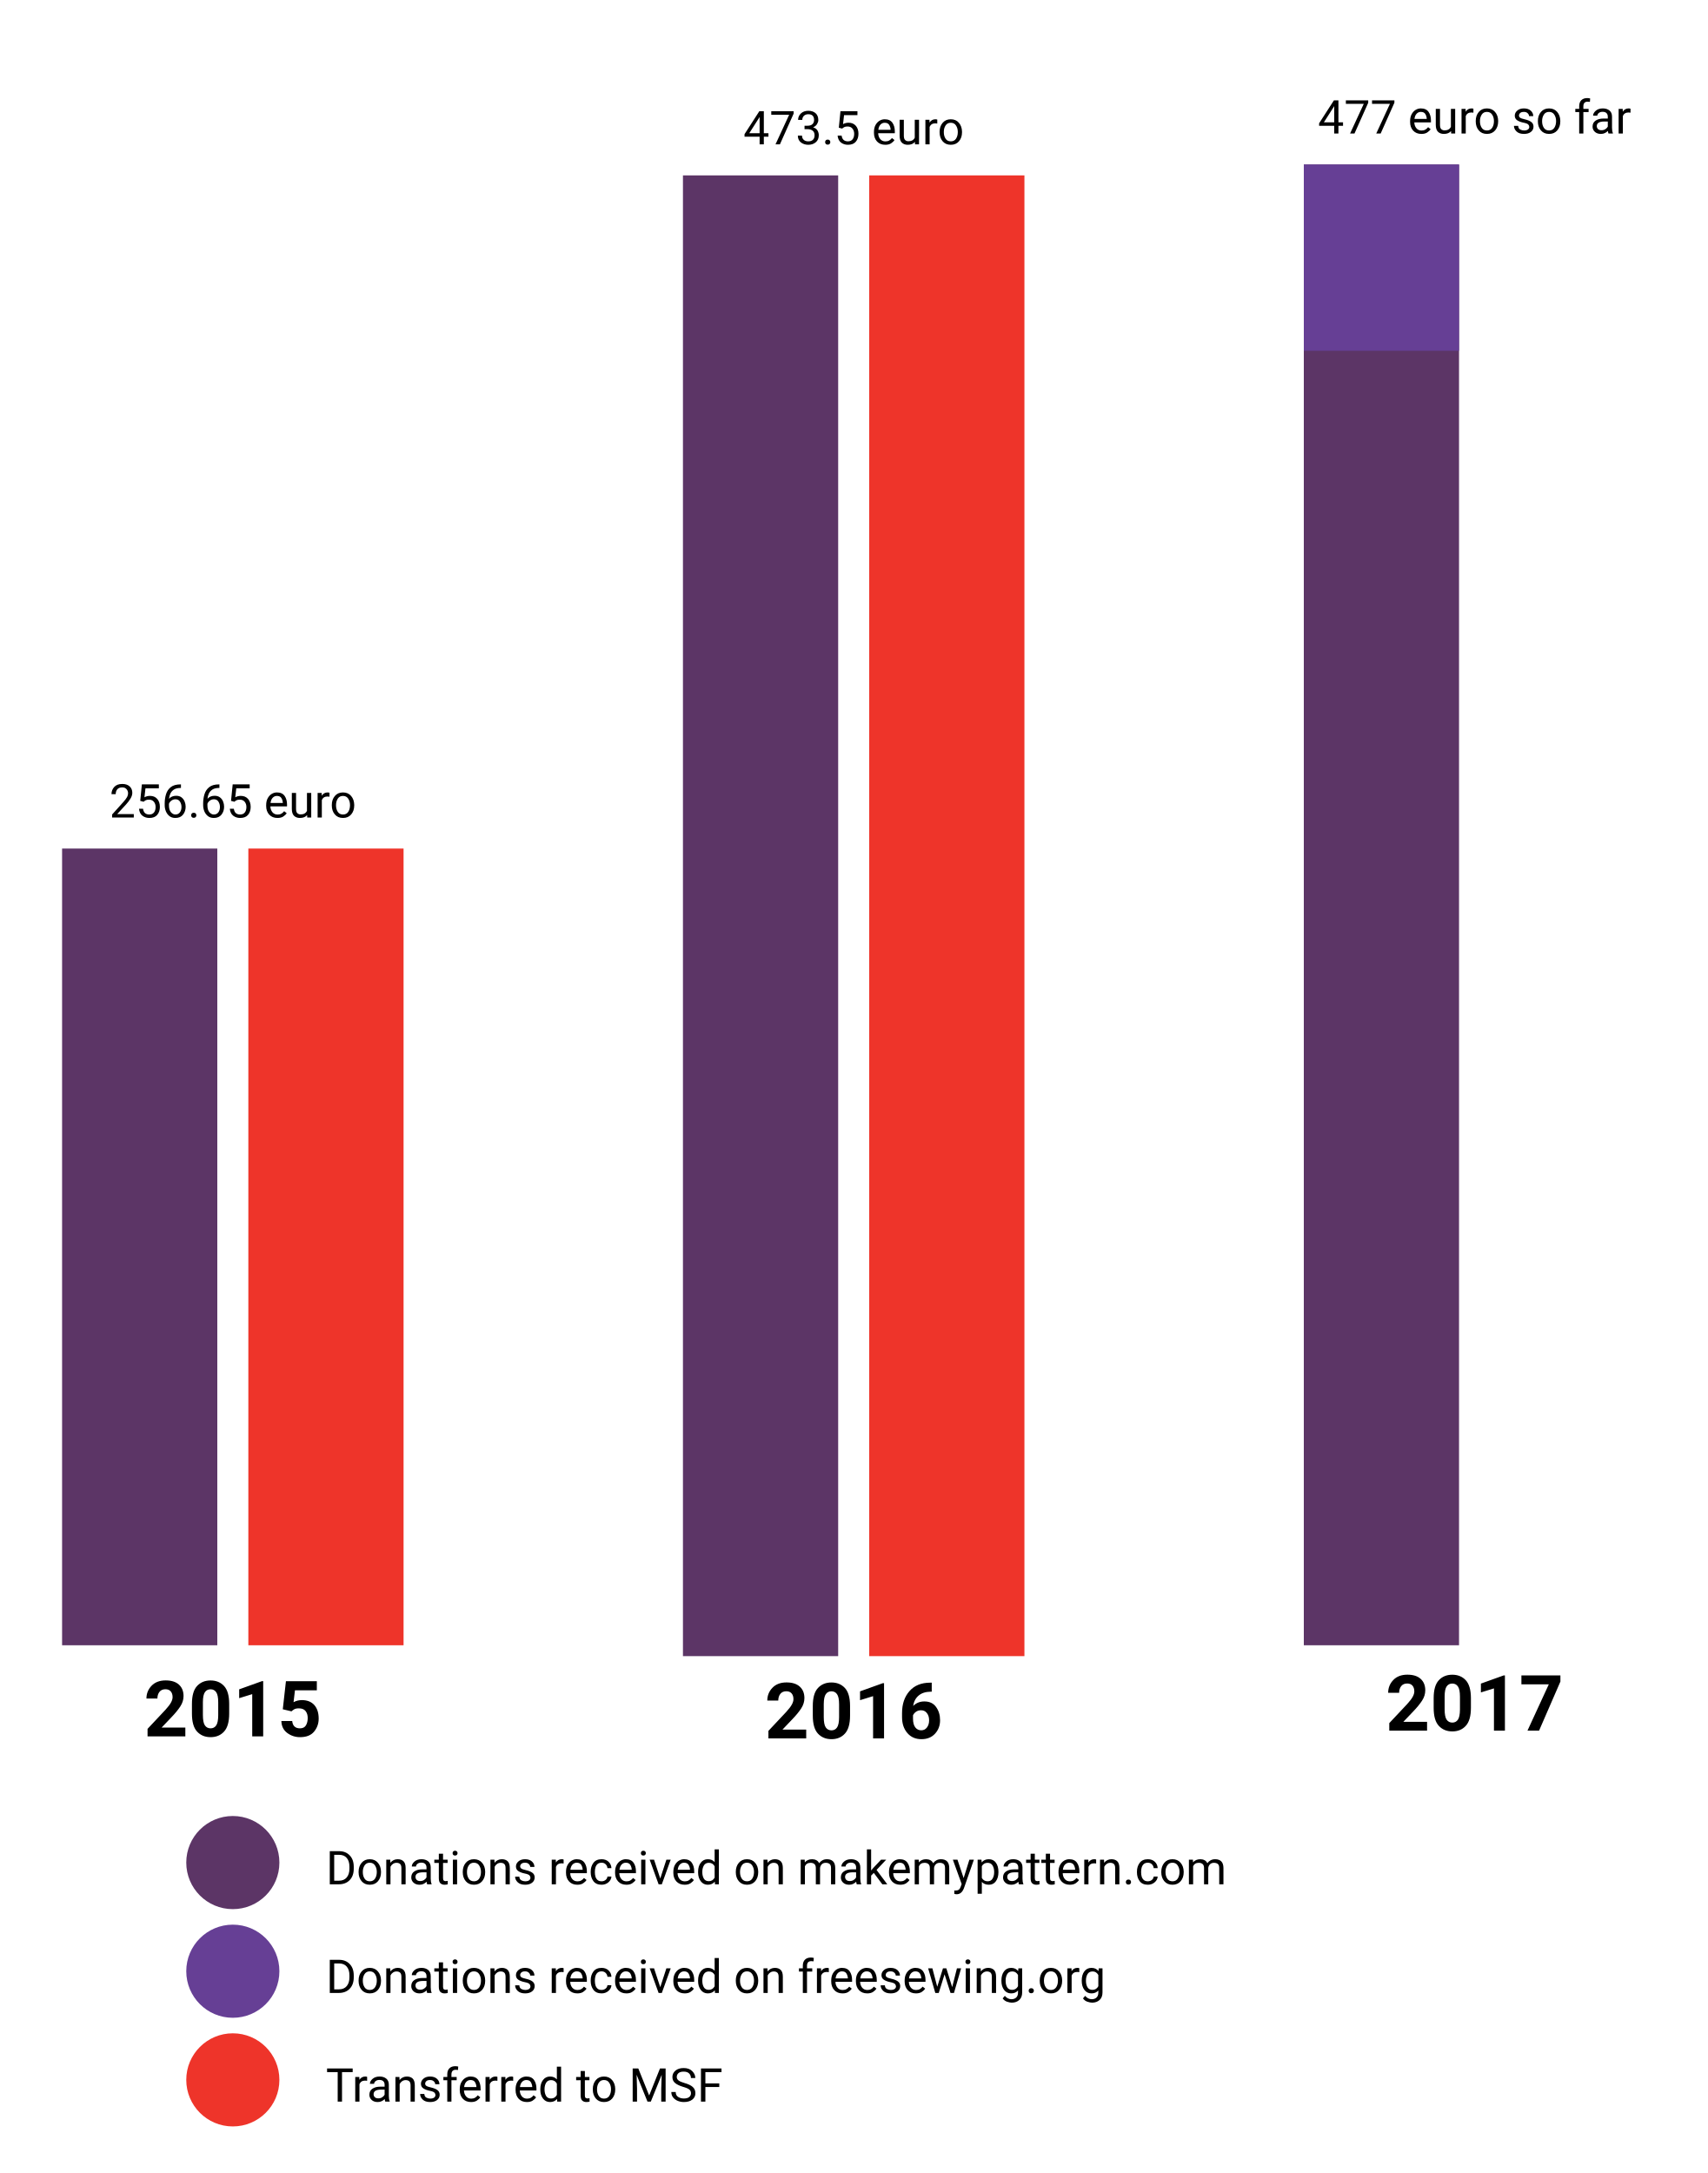
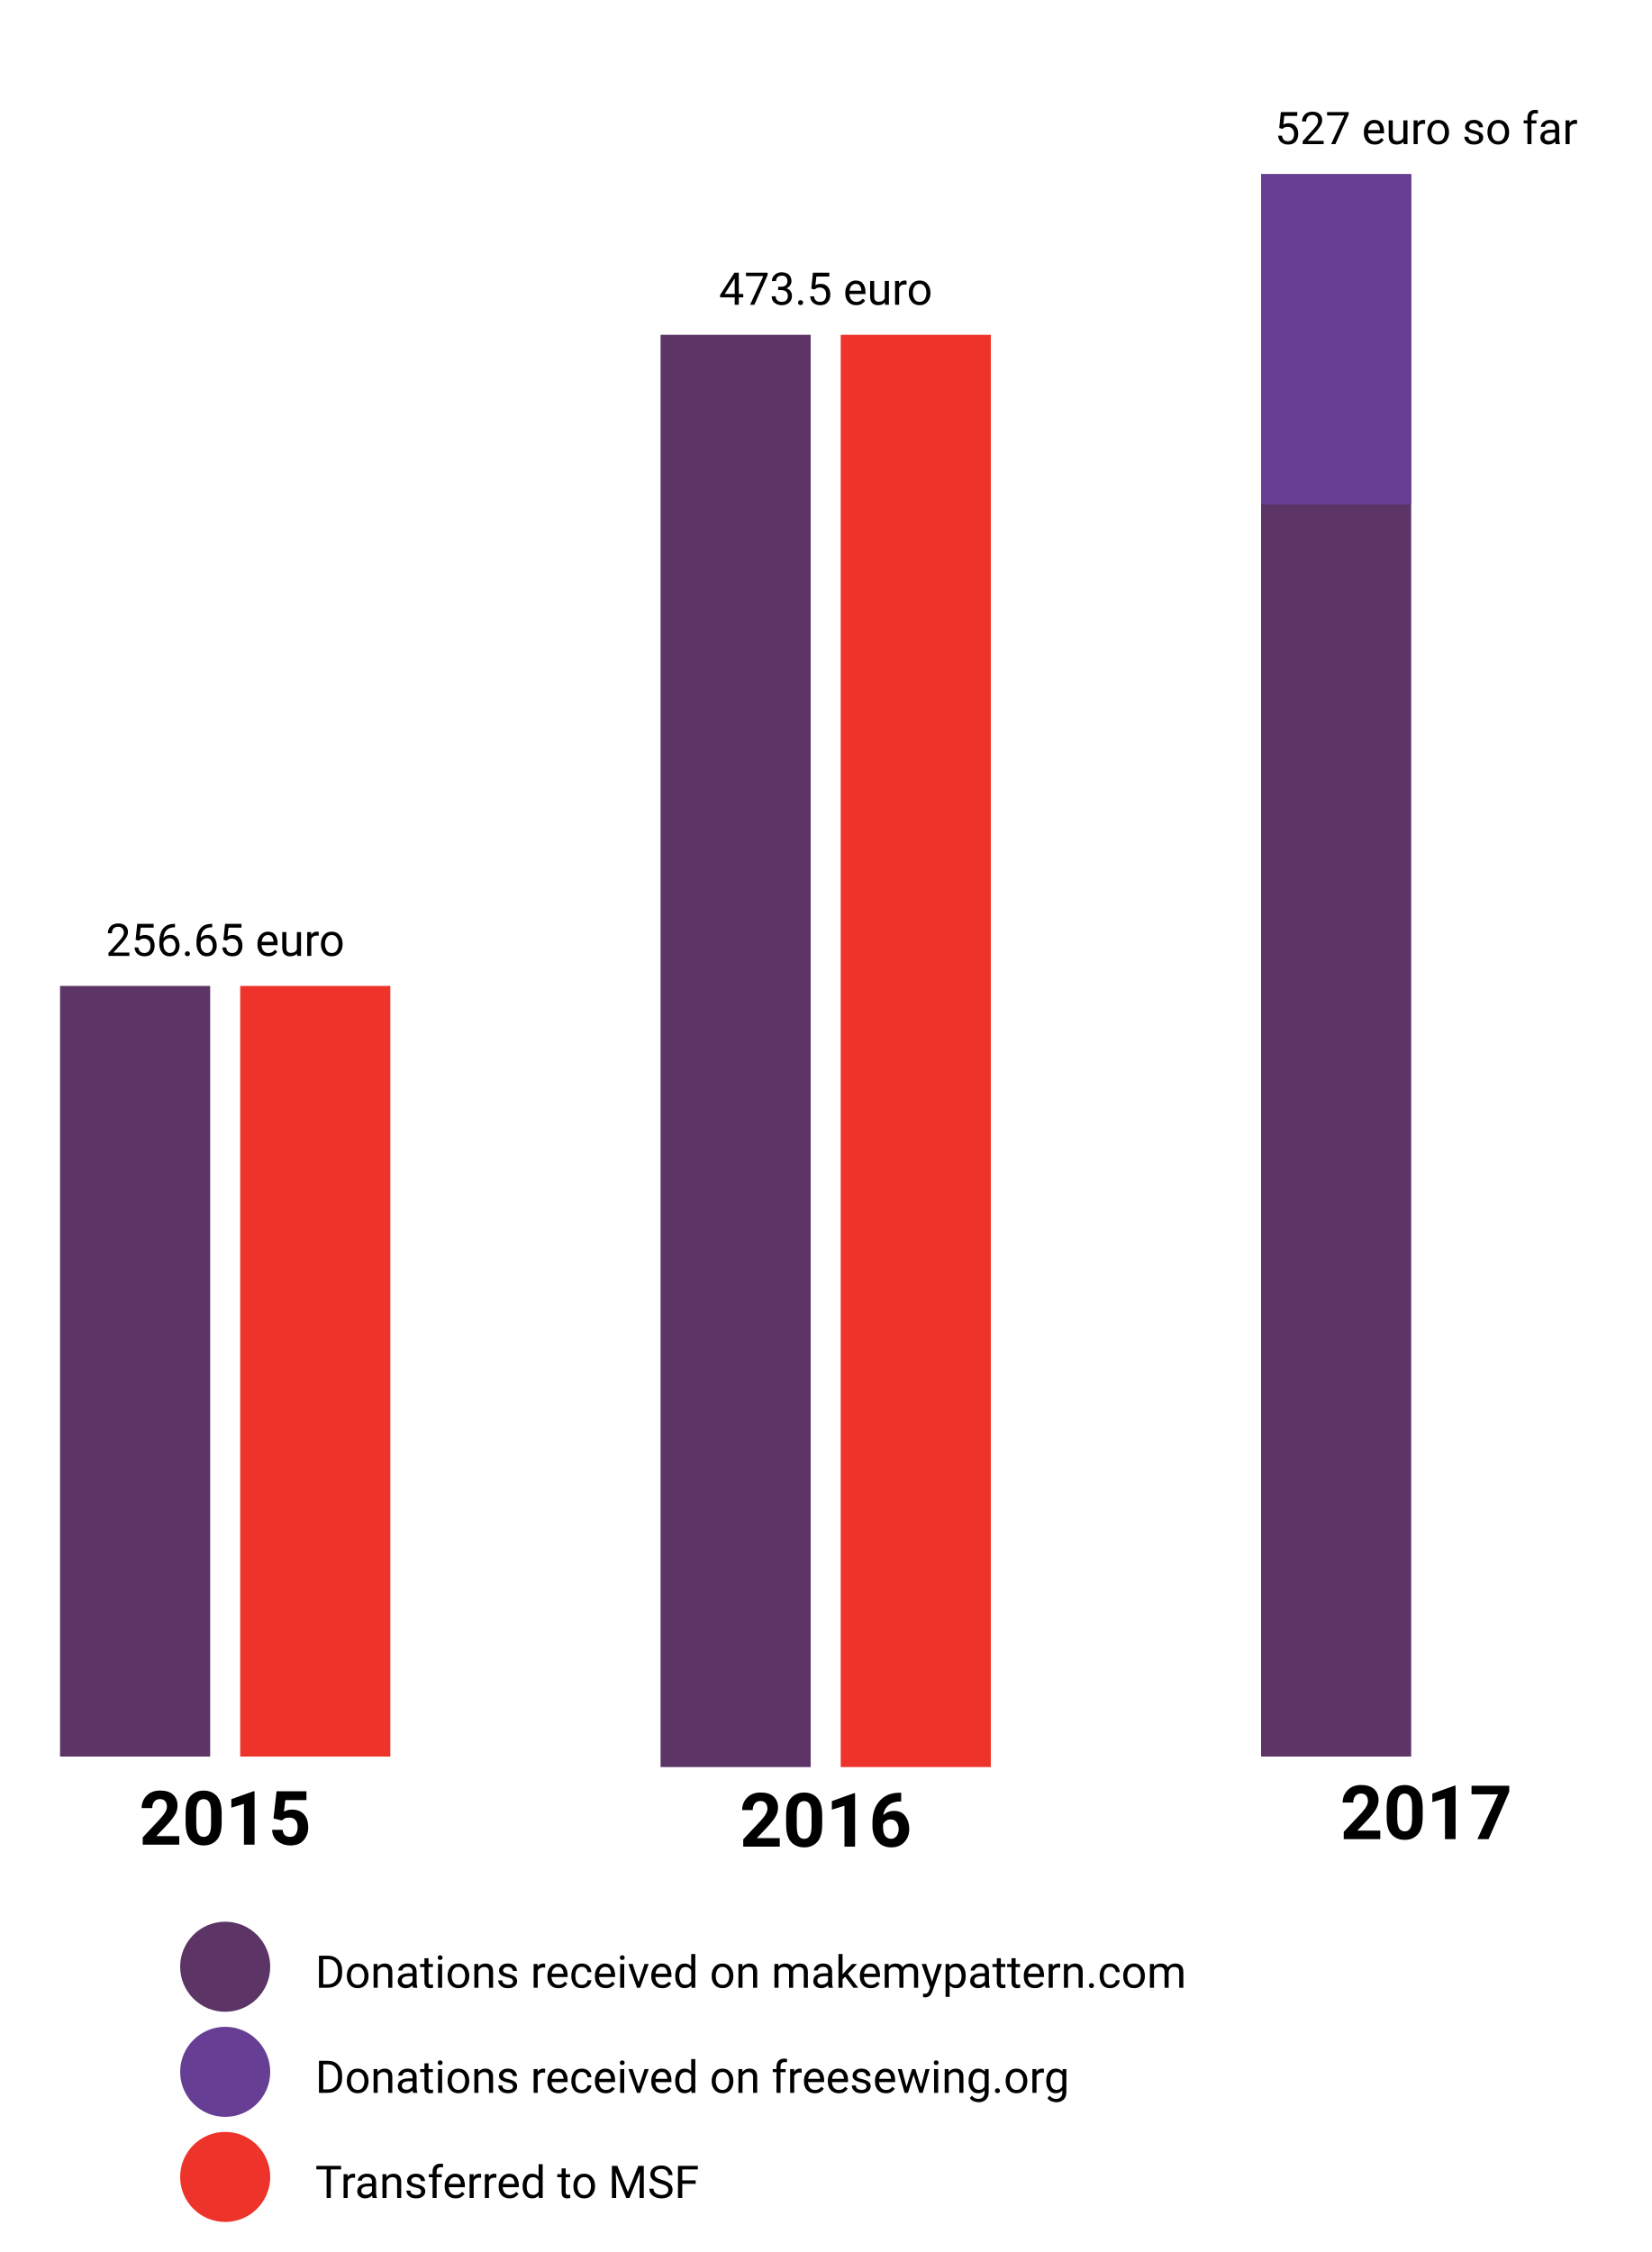
- <svg xmlns="http://www.w3.org/2000/svg" width="550" height="700" viewBox="0 -530 550 700">
+ <svg xmlns="http://www.w3.org/2000/svg" width="550" height="750" viewBox="0 -560 550 700">
  <style type="text/css">
    
        rect.don.mmp{fill: #5c3566; stroke:none}
        rect.don{fill: #663f95; stroke:none}
        rect.msf{fill: #ee342a; stroke:none}
        text.fs{font-size:25px;font-family:-apple-system,system-ui,BlinkMacSystemFont,"Segoe UI",Roboto,"Helvetica Neue",Arial,sans-serif;fill:#000;text-anchor:middle;font-weight:600}
        text.sm{font-size:15px;font-family:-apple-system,system-ui,BlinkMacSystemFont,"Segoe UI",Roboto,"Helvetica Neue",Arial,sans-serif;fill:#000;text-anchor:middle;font-weight:400}
        text.legend{font-size:15px;font-family:-apple-system,system-ui,BlinkMacSystemFont,"Segoe UI",Roboto,"Helvetica Neue",Arial,sans-serif;fill:#000;text-anchor:start;font-weight:400}
    
    </style>
  <g transform="translate(0,-256.65)">
    <rect height="256.65" width="50" class="don mmp" x="20" y="0" />
    <rect height="256.65" width="50" class="msf" x="80" y="0" />
    <text class="fs" x="75" y="286">2015</text>
    <text class="sm" x="75" y="-10">256.65 euro</text>
  </g>
  <g transform="translate(0,-473.5)">
    <rect height="477" width="50" class="don mmp" x="220" y="0" />
    <rect height="477" width="50" class="msf" x="280" y="0" />
    <text class="fs" x="275" y="503.5">2016</text>
    <text class="sm" x="275" y="-10">473.5 euro</text>
  </g>
-   <g transform="translate(0,-477)">
-     <rect height="477" width="50" class="don mmp" x="420" y="0" />
+   <g transform="translate(0,-527)">
+     <rect height="527" width="50" class="don mmp" x="420" y="0" />
    <rect height="0" width="50" class="msf" x="480" y="0" />
-     <text class="fs" x="475" y="504.5">2017</text>
-     <text class="sm" x="475" y="-10">477 euro so far</text>
+     <text class="fs" x="475" y="554.5">2017</text>
+     <text class="sm" x="475" y="-10">527 euro so far</text>
  </g>
-   <g transform="translate(0,-477)">
-     <rect height="60" width="50" class="don" x="420" y="0" />
+   <g transform="translate(0,-527)">
+     <rect height="110" width="50" class="don" x="420" y="0" />
    <rect height="0" width="50" class="msf" x="480" y="0" />
  </g>
  <g transform="translate(0,70)">
    <circle cx="75" cy="0" r="15" fill="#5c3566" />
    <circle cx="75" cy="35" r="15" fill="#663f95" />
    <circle cx="75" cy="70" r="15" fill="#ee342a" />
    <text class="legend" x="105" y="7">Donations received on makemypattern.com</text>
    <text class="legend" x="105" y="42">Donations received on freesewing.org</text>
    <text class="legend" x="105" y="77">Transferred to MSF</text>
  </g>
</svg>
